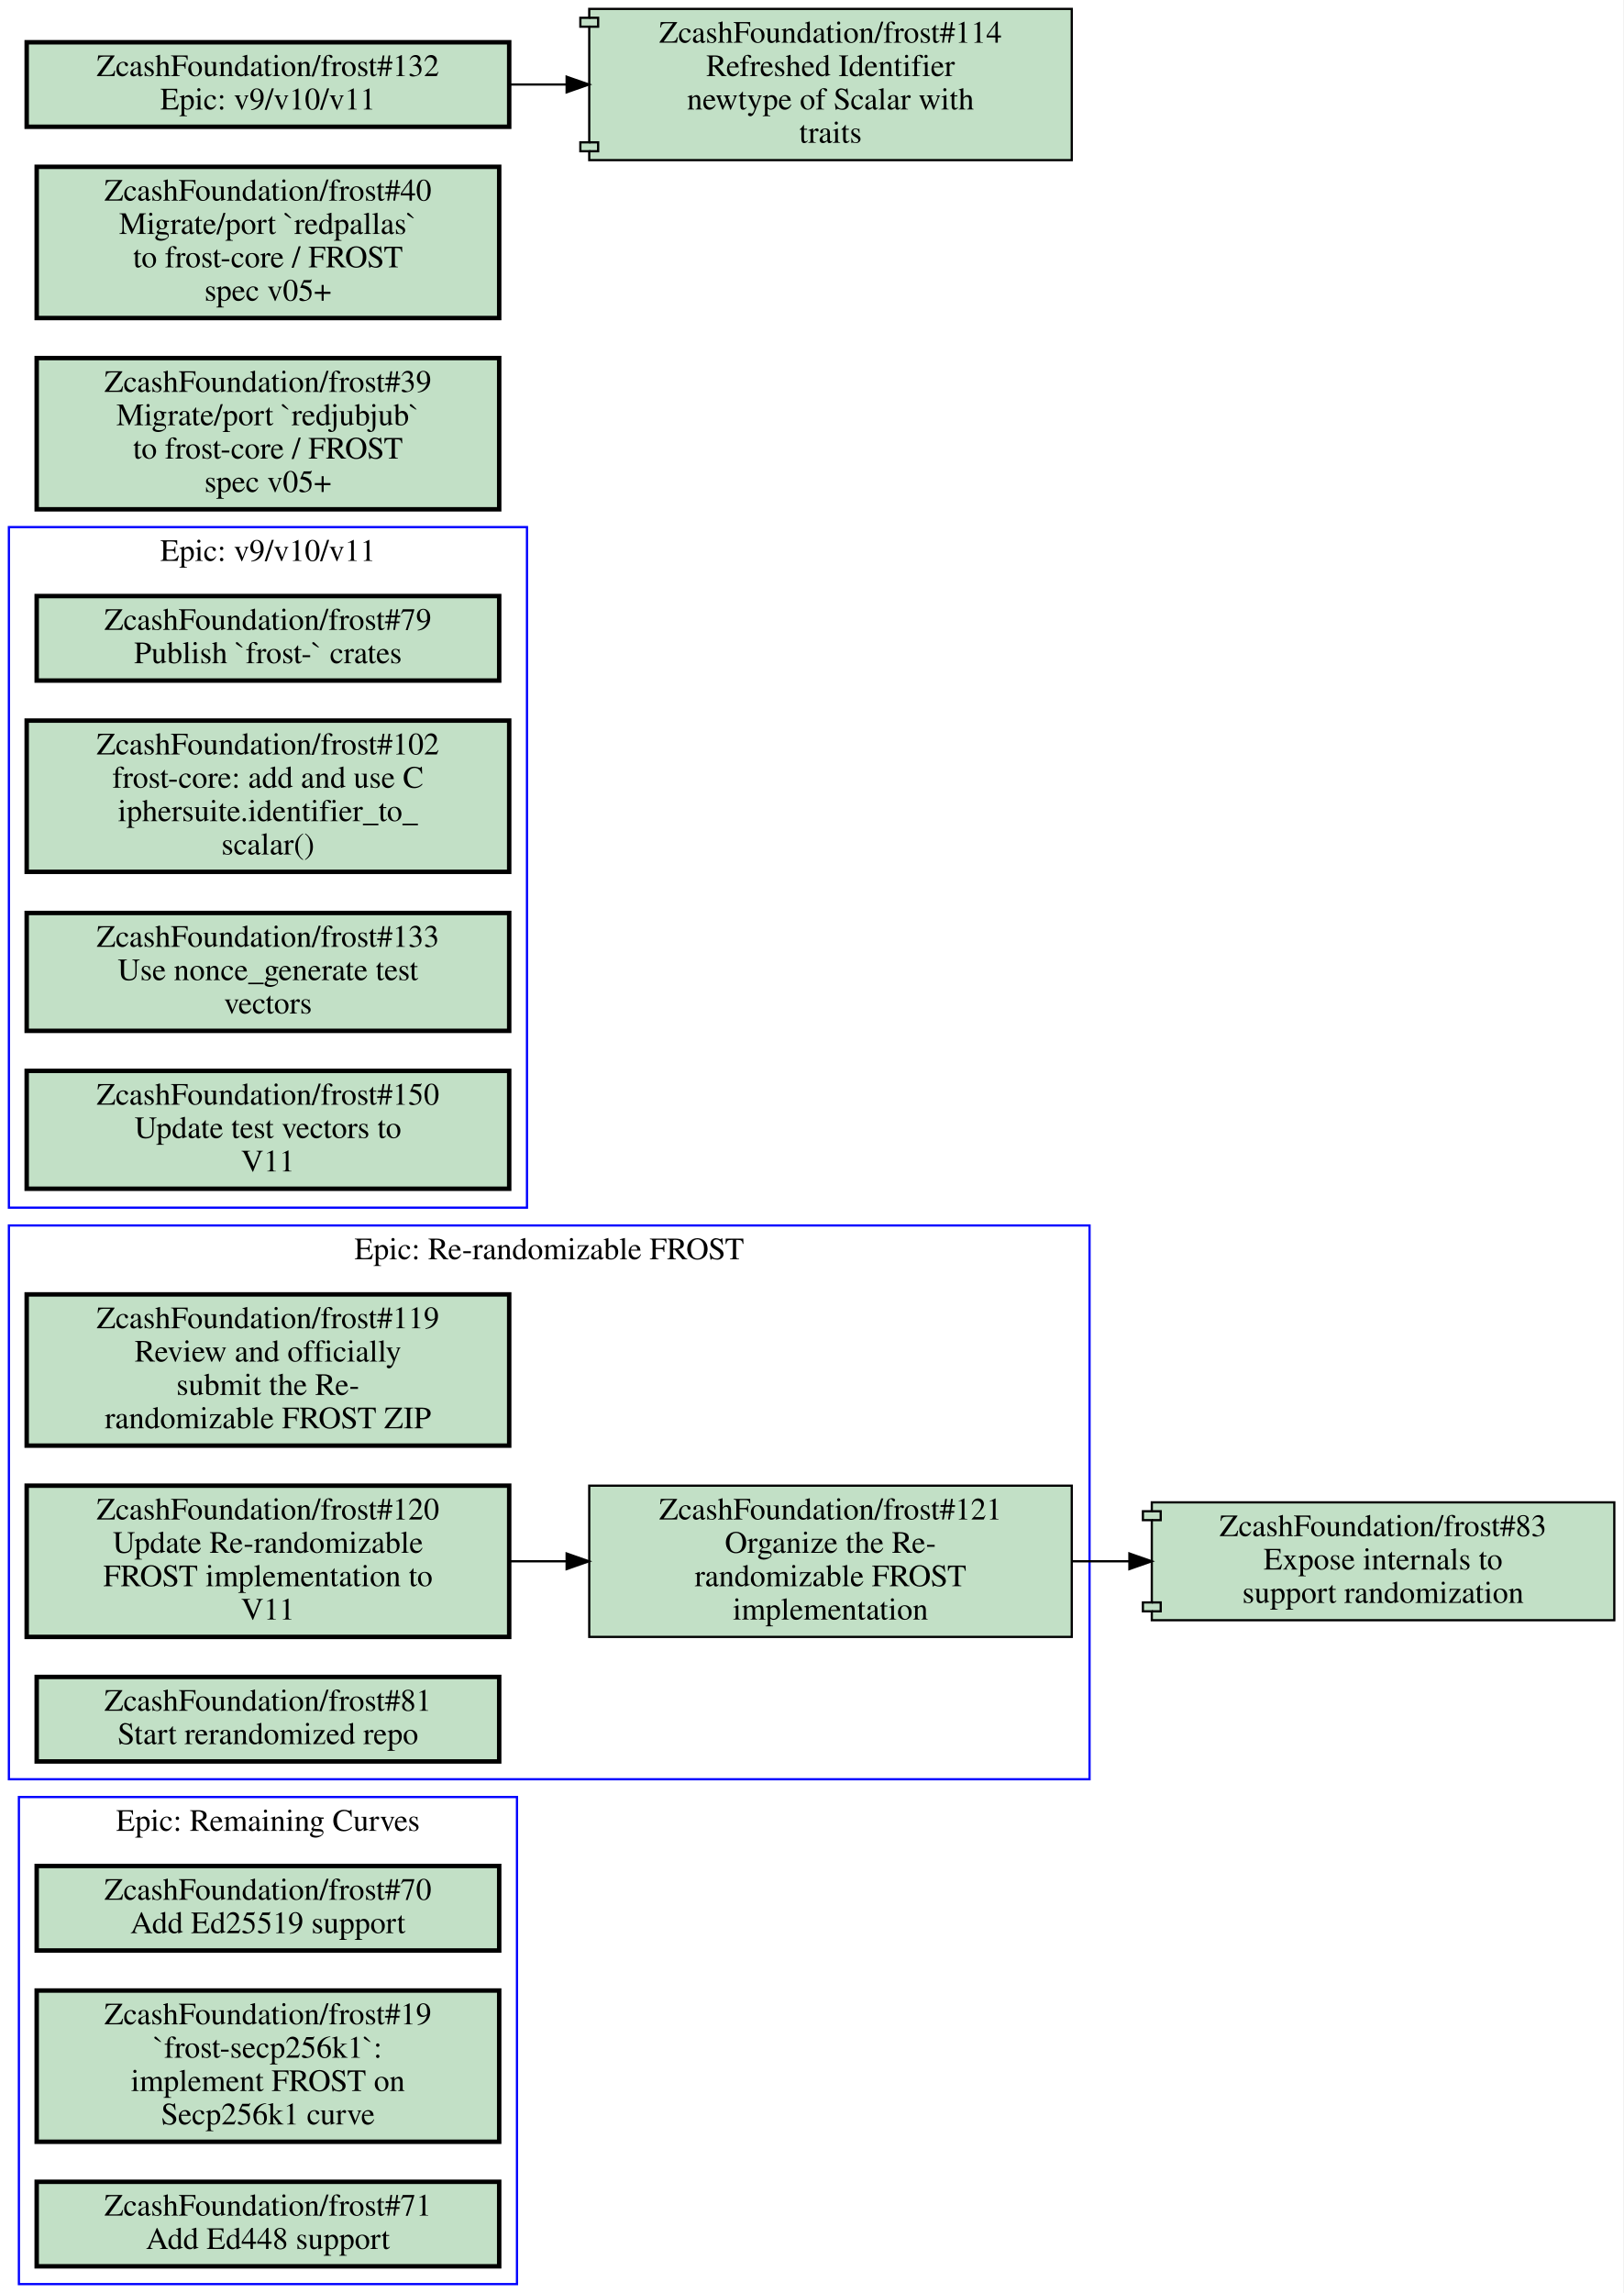
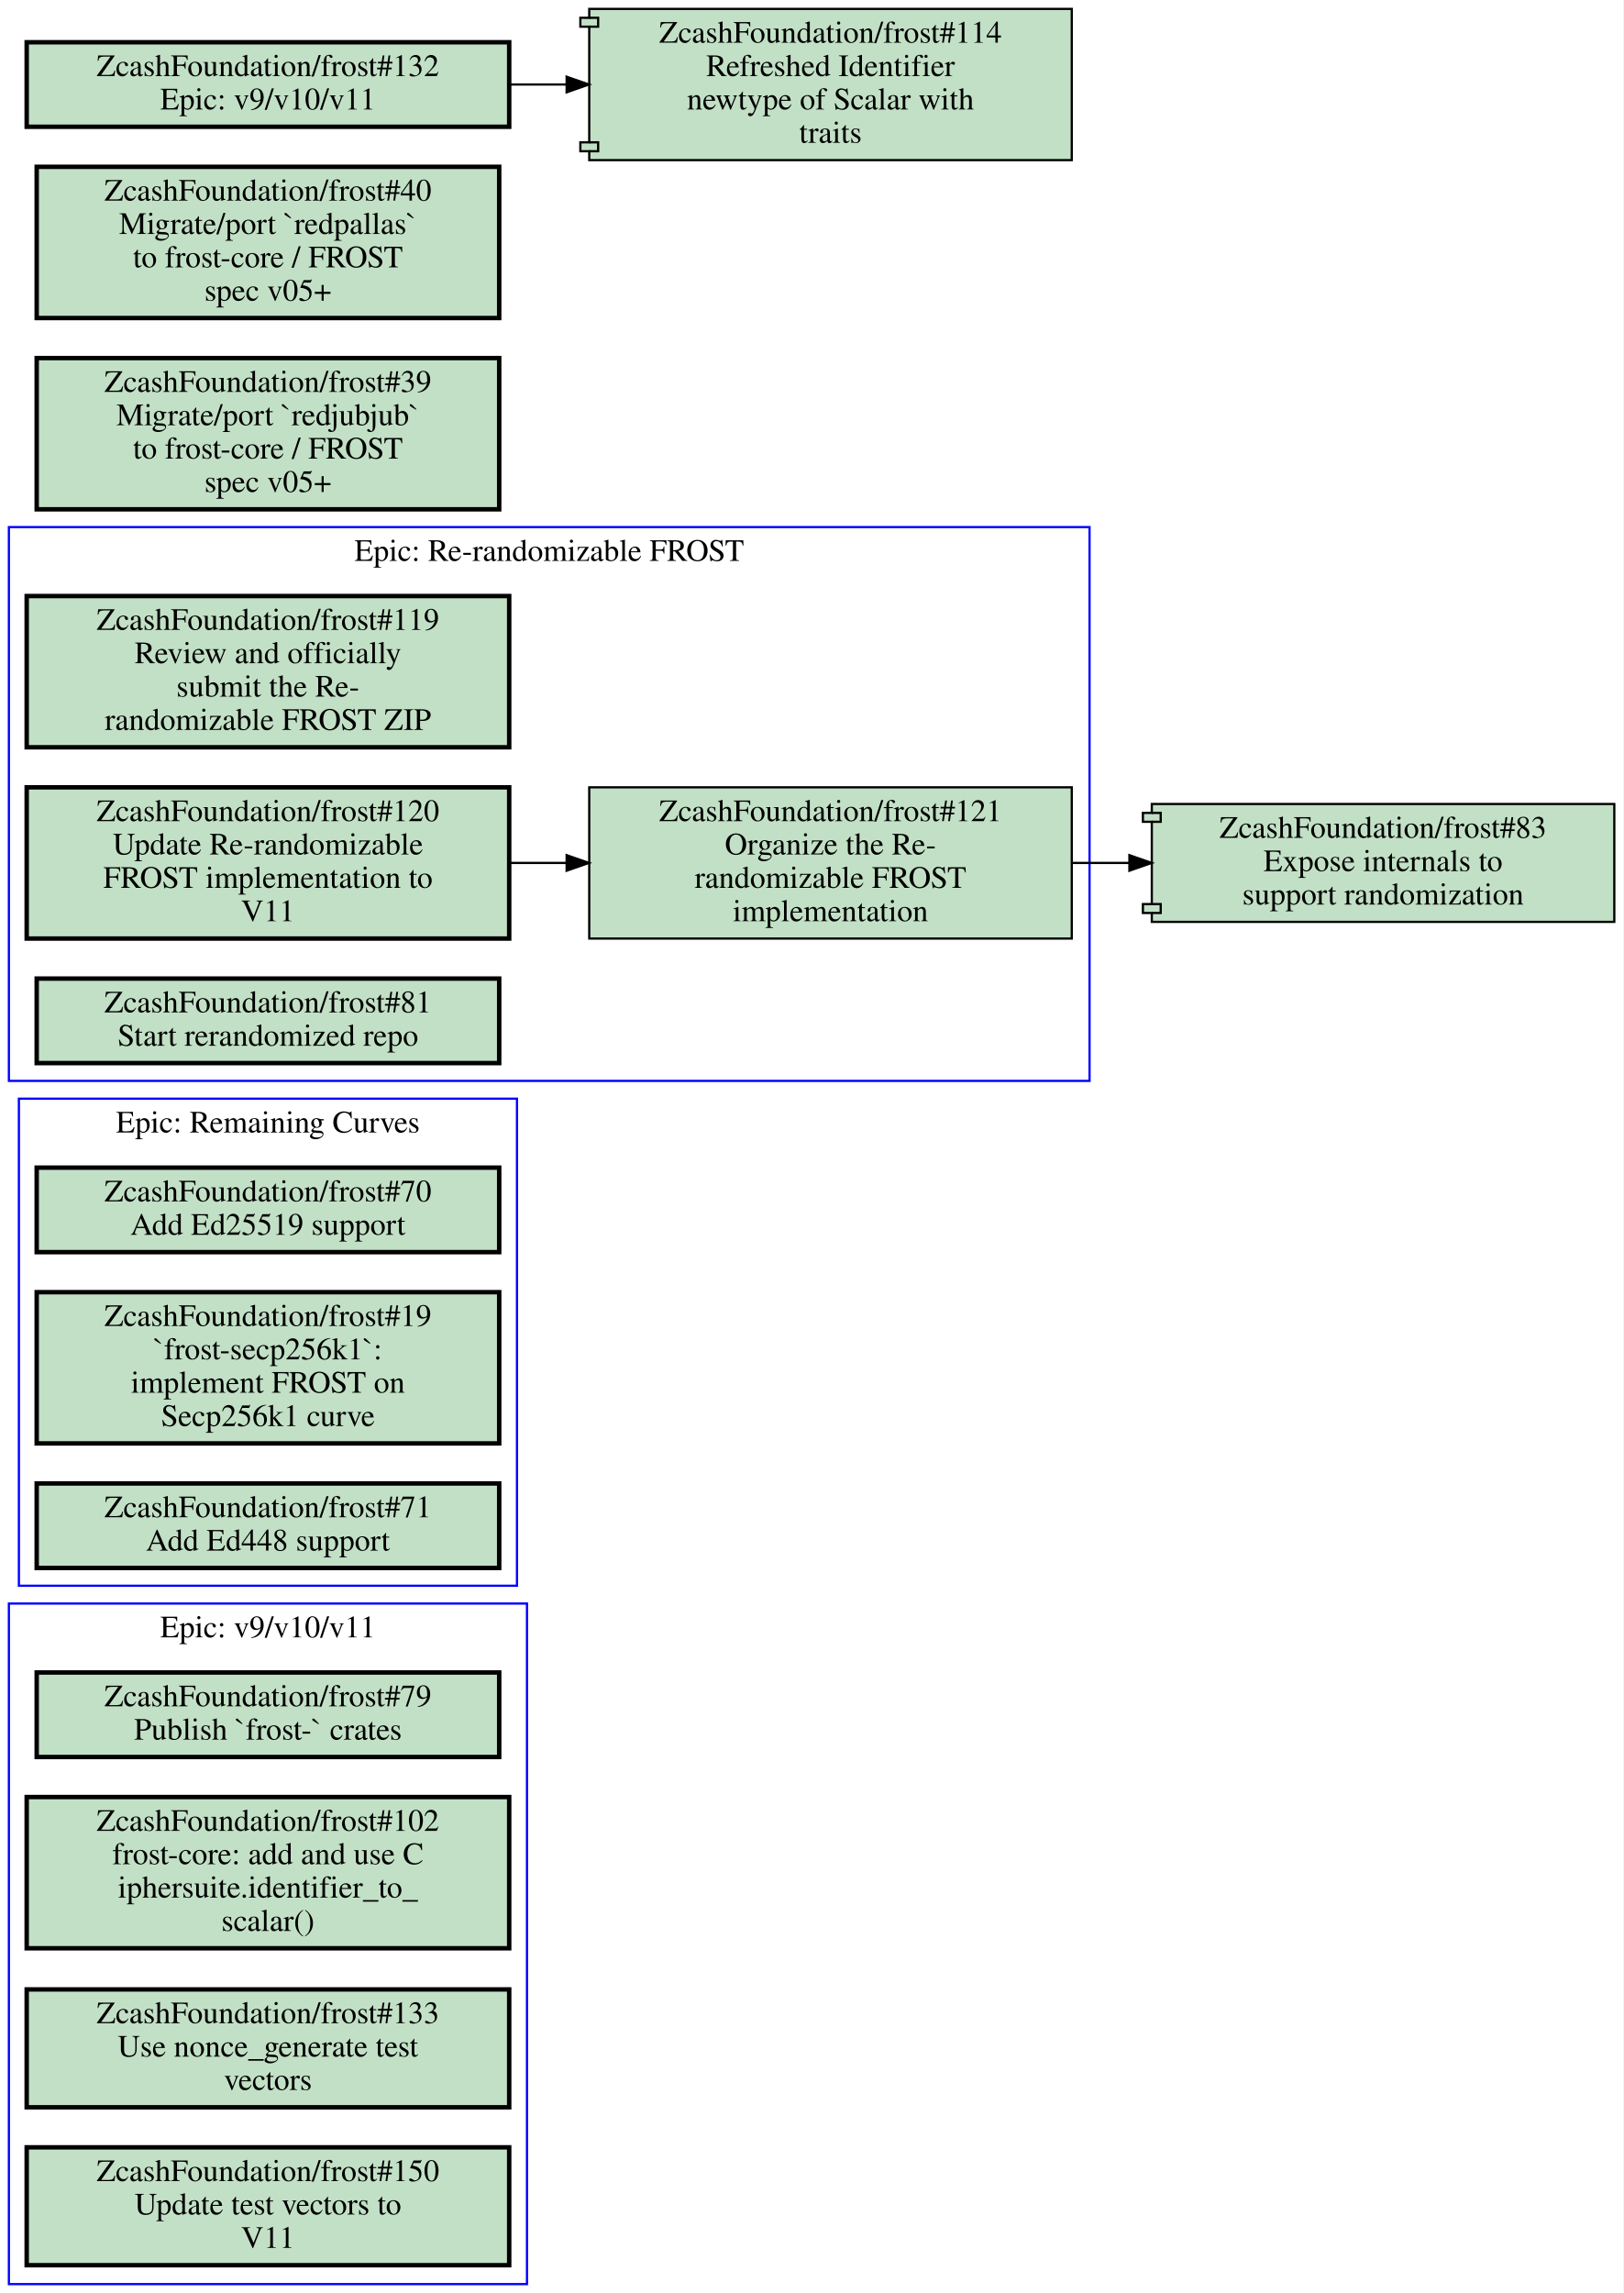
<svg xmlns="http://www.w3.org/2000/svg" xmlns:xlink="http://www.w3.org/1999/xlink" width="730pt" height="1031pt" viewBox="0.00 0.00 730.00 1031.00">
  <g id="graph0" class="graph" transform="scale(1 1) rotate(0) translate(4 1027)">
    <polygon fill="#ffffff" stroke="transparent" points="-4,4 -4,-1027 726,-1027 726,4 -4,4" />
    <g id="clust1" class="cluster">
-       <polygon fill="none" stroke="#0000ff" points="0,-227 0,-476 486,-476 486,-227 0,-227" />
-       <text text-anchor="middle" x="243" y="-460.8" font-family="Times,serif" font-size="14.00" fill="#000000">Epic: Re-randomizable FROST</text>
+       <polygon fill="none" stroke="#0000ff" points="4.5,-314 4.5,-533 228.5,-533 228.5,-314 4.5,-314" />
+       <text text-anchor="middle" x="116.5" y="-517.8" font-family="Times,serif" font-size="14.00" fill="#000000">Epic: Remaining Curves</text>
    </g>
    <g id="clust2" class="cluster">
-       <polygon fill="none" stroke="#0000ff" points="4.5,0 4.5,-219 228.5,-219 228.5,0 4.5,0" />
-       <text text-anchor="middle" x="116.5" y="-203.8" font-family="Times,serif" font-size="14.00" fill="#000000">Epic: Remaining Curves</text>
+       <polygon fill="none" stroke="#0000ff" points="0,-541 0,-790 486,-790 486,-541 0,-541" />
+       <text text-anchor="middle" x="243" y="-774.8" font-family="Times,serif" font-size="14.00" fill="#000000">Epic: Re-randomizable FROST</text>
    </g>
    <g id="clust3" class="cluster">
-       <polygon fill="none" stroke="#0000ff" points="0,-484 0,-790 233,-790 233,-484 0,-484" />
-       <text text-anchor="middle" x="116.5" y="-774.8" font-family="Times,serif" font-size="14.00" fill="#000000">Epic: v9/v10/v11</text>
+       <polygon fill="none" stroke="#0000ff" points="0,0 0,-306 233,-306 233,0 0,0" />
+       <text text-anchor="middle" x="116.5" y="-290.8" font-family="Times,serif" font-size="14.00" fill="#000000">Epic: v9/v10/v11</text>
    </g>
    <g id="node1" class="node open">
      <g id="a_node1">
-         <a xlink:href="https://github.com/ZcashFoundation/frost/issues/119" xlink:title="ZcashFoundation/frost#119&#10;Review and officially&#10;submit the Re-&#10;randomizable FROST ZIP" target="_blank">
-           <polygon fill="#c2e0c6" stroke="#000000" stroke-width="2" points="225,-445 8,-445 8,-377 225,-377 225,-445" />
-           <text text-anchor="middle" x="116.5" y="-429.8" font-family="Times,serif" font-size="14.00" fill="#000000">ZcashFoundation/frost#119</text>
-           <text text-anchor="middle" x="116.5" y="-414.8" font-family="Times,serif" font-size="14.00" fill="#000000">Review and officially</text>
-           <text text-anchor="middle" x="116.5" y="-399.8" font-family="Times,serif" font-size="14.00" fill="#000000">submit the Re-</text>
-           <text text-anchor="middle" x="116.5" y="-384.8" font-family="Times,serif" font-size="14.00" fill="#000000">randomizable FROST ZIP</text>
+         <a xlink:href="https://github.com/ZcashFoundation/frost/issues/70" xlink:title="ZcashFoundation/frost#70&#10;Add Ed25519 support" target="_blank">
+           <polygon fill="#c2e0c6" stroke="#000000" stroke-width="2" points="220.5,-502 12.5,-502 12.5,-464 220.5,-464 220.5,-502" />
+           <text text-anchor="middle" x="116.5" y="-486.8" font-family="Times,serif" font-size="14.00" fill="#000000">ZcashFoundation/frost#70</text>
+           <text text-anchor="middle" x="116.5" y="-471.8" font-family="Times,serif" font-size="14.00" fill="#000000">Add Ed25519 support</text>
        </a>
      </g>
    </g>
    <g id="node2" class="node open">
      <g id="a_node2">
-         <a xlink:href="https://github.com/ZcashFoundation/frost/issues/120" xlink:title="ZcashFoundation/frost#120&#10;Update Re-randomizable&#10;FROST implementation to&#10;V11" target="_blank">
-           <polygon fill="#c2e0c6" stroke="#000000" stroke-width="2" points="225,-359 8,-359 8,-291 225,-291 225,-359" />
-           <text text-anchor="middle" x="116.5" y="-343.8" font-family="Times,serif" font-size="14.00" fill="#000000">ZcashFoundation/frost#120</text>
-           <text text-anchor="middle" x="116.5" y="-328.8" font-family="Times,serif" font-size="14.00" fill="#000000">Update Re-randomizable</text>
-           <text text-anchor="middle" x="116.5" y="-313.8" font-family="Times,serif" font-size="14.00" fill="#000000">FROST implementation to</text>
-           <text text-anchor="middle" x="116.5" y="-298.8" font-family="Times,serif" font-size="14.00" fill="#000000">V11</text>
+         <a xlink:href="https://github.com/ZcashFoundation/frost/issues/19" xlink:title="ZcashFoundation/frost#19&#10;`frost-secp256k1`:&#10;implement FROST on&#10;Secp256k1 curve" target="_blank">
+           <polygon fill="#c2e0c6" stroke="#000000" stroke-width="2" points="220.5,-446 12.5,-446 12.5,-378 220.5,-378 220.5,-446" />
+           <text text-anchor="middle" x="116.5" y="-430.8" font-family="Times,serif" font-size="14.00" fill="#000000">ZcashFoundation/frost#19</text>
+           <text text-anchor="middle" x="116.5" y="-415.8" font-family="Times,serif" font-size="14.00" fill="#000000">`frost-secp256k1`:</text>
+           <text text-anchor="middle" x="116.5" y="-400.8" font-family="Times,serif" font-size="14.00" fill="#000000">implement FROST on</text>
+           <text text-anchor="middle" x="116.5" y="-385.8" font-family="Times,serif" font-size="14.00" fill="#000000">Secp256k1 curve</text>
        </a>
      </g>
    </g>
    <g id="node3" class="node open">
      <g id="a_node3">
-         <a xlink:href="https://github.com/ZcashFoundation/frost/issues/121" xlink:title="ZcashFoundation/frost#121&#10;Organize the Re-&#10;randomizable FROST&#10;implementation" target="_blank">
-           <polygon fill="#c2e0c6" stroke="#000000" points="478,-359 261,-359 261,-291 478,-291 478,-359" />
-           <text text-anchor="middle" x="369.5" y="-343.8" font-family="Times,serif" font-size="14.00" fill="#000000">ZcashFoundation/frost#121</text>
-           <text text-anchor="middle" x="369.5" y="-328.8" font-family="Times,serif" font-size="14.00" fill="#000000">Organize the Re-</text>
-           <text text-anchor="middle" x="369.5" y="-313.8" font-family="Times,serif" font-size="14.00" fill="#000000">randomizable FROST</text>
-           <text text-anchor="middle" x="369.5" y="-298.8" font-family="Times,serif" font-size="14.00" fill="#000000">implementation</text>
+         <a xlink:href="https://github.com/ZcashFoundation/frost/issues/71" xlink:title="ZcashFoundation/frost#71&#10;Add Ed448 support" target="_blank">
+           <polygon fill="#c2e0c6" stroke="#000000" stroke-width="2" points="220.5,-360 12.5,-360 12.5,-322 220.5,-322 220.5,-360" />
+           <text text-anchor="middle" x="116.5" y="-344.8" font-family="Times,serif" font-size="14.00" fill="#000000">ZcashFoundation/frost#71</text>
+           <text text-anchor="middle" x="116.5" y="-329.8" font-family="Times,serif" font-size="14.00" fill="#000000">Add Ed448 support</text>
        </a>
      </g>
    </g>
-     <g id="edge1" class="edge">
-       <path fill="none" stroke="#000000" d="M225.26,-325C233.64,-325 242.13,-325 250.57,-325" />
-       <polygon fill="#000000" stroke="#000000" points="250.83,-328.5 260.83,-325 250.83,-321.5 250.83,-328.5" />
-     </g>
-     <g id="node12" class="node open">
-       <g id="a_node12">
-         <a xlink:href="https://github.com/ZcashFoundation/frost/pull/83" xlink:title="ZcashFoundation/frost#83&#10;Expose internals to&#10;support randomization" target="_blank">
-           <polygon fill="#c2e0c6" stroke="#000000" points="722,-351.5 514,-351.5 514,-347.5 510,-347.5 510,-343.5 514,-343.5 514,-306.5 510,-306.5 510,-302.5 514,-302.5 514,-298.5 722,-298.5 722,-351.5" />
-           <polyline fill="none" stroke="#000000" points="514,-347.5 518,-347.5 518,-343.5 514,-343.5 " />
-           <polyline fill="none" stroke="#000000" points="514,-306.5 518,-306.5 518,-302.5 514,-302.5 " />
-           <text text-anchor="middle" x="618" y="-336.3" font-family="Times,serif" font-size="14.00" fill="#000000">ZcashFoundation/frost#83</text>
-           <text text-anchor="middle" x="618" y="-321.3" font-family="Times,serif" font-size="14.00" fill="#000000">Expose internals to</text>
-           <text text-anchor="middle" x="618" y="-306.3" font-family="Times,serif" font-size="14.00" fill="#000000">support randomization</text>
-         </a>
-       </g>
-     </g>
-     <g id="edge2" class="edge">
-       <path fill="none" stroke="#000000" d="M478.13,-325C486.68,-325 495.32,-325 503.9,-325" />
-       <polygon fill="#000000" stroke="#000000" points="503.92,-328.5 513.92,-325 503.92,-321.5 503.92,-328.5" />
-     </g>
    <g id="node4" class="node open">
      <g id="a_node4">
-         <a xlink:href="https://github.com/ZcashFoundation/frost/issues/81" xlink:title="ZcashFoundation/frost#81&#10;Start rerandomized repo" target="_blank">
-           <polygon fill="#c2e0c6" stroke="#000000" stroke-width="2" points="220.5,-273 12.5,-273 12.5,-235 220.5,-235 220.5,-273" />
-           <text text-anchor="middle" x="116.5" y="-257.8" font-family="Times,serif" font-size="14.00" fill="#000000">ZcashFoundation/frost#81</text>
-           <text text-anchor="middle" x="116.5" y="-242.8" font-family="Times,serif" font-size="14.00" fill="#000000">Start rerandomized repo</text>
+         <a xlink:href="https://github.com/ZcashFoundation/frost/issues/119" xlink:title="ZcashFoundation/frost#119&#10;Review and officially&#10;submit the Re-&#10;randomizable FROST ZIP" target="_blank">
+           <polygon fill="#c2e0c6" stroke="#000000" stroke-width="2" points="225,-759 8,-759 8,-691 225,-691 225,-759" />
+           <text text-anchor="middle" x="116.5" y="-743.8" font-family="Times,serif" font-size="14.00" fill="#000000">ZcashFoundation/frost#119</text>
+           <text text-anchor="middle" x="116.5" y="-728.8" font-family="Times,serif" font-size="14.00" fill="#000000">Review and officially</text>
+           <text text-anchor="middle" x="116.5" y="-713.8" font-family="Times,serif" font-size="14.00" fill="#000000">submit the Re-</text>
+           <text text-anchor="middle" x="116.5" y="-698.8" font-family="Times,serif" font-size="14.00" fill="#000000">randomizable FROST ZIP</text>
        </a>
      </g>
    </g>
    <g id="node5" class="node open">
      <g id="a_node5">
-         <a xlink:href="https://github.com/ZcashFoundation/frost/issues/70" xlink:title="ZcashFoundation/frost#70&#10;Add Ed25519 support" target="_blank">
-           <polygon fill="#c2e0c6" stroke="#000000" stroke-width="2" points="220.5,-188 12.5,-188 12.5,-150 220.5,-150 220.5,-188" />
-           <text text-anchor="middle" x="116.5" y="-172.8" font-family="Times,serif" font-size="14.00" fill="#000000">ZcashFoundation/frost#70</text>
-           <text text-anchor="middle" x="116.5" y="-157.8" font-family="Times,serif" font-size="14.00" fill="#000000">Add Ed25519 support</text>
+         <a xlink:href="https://github.com/ZcashFoundation/frost/issues/120" xlink:title="ZcashFoundation/frost#120&#10;Update Re-randomizable&#10;FROST implementation to&#10;V11" target="_blank">
+           <polygon fill="#c2e0c6" stroke="#000000" stroke-width="2" points="225,-673 8,-673 8,-605 225,-605 225,-673" />
+           <text text-anchor="middle" x="116.5" y="-657.8" font-family="Times,serif" font-size="14.00" fill="#000000">ZcashFoundation/frost#120</text>
+           <text text-anchor="middle" x="116.5" y="-642.8" font-family="Times,serif" font-size="14.00" fill="#000000">Update Re-randomizable</text>
+           <text text-anchor="middle" x="116.5" y="-627.8" font-family="Times,serif" font-size="14.00" fill="#000000">FROST implementation to</text>
+           <text text-anchor="middle" x="116.5" y="-612.8" font-family="Times,serif" font-size="14.00" fill="#000000">V11</text>
        </a>
      </g>
    </g>
    <g id="node6" class="node open">
      <g id="a_node6">
-         <a xlink:href="https://github.com/ZcashFoundation/frost/issues/19" xlink:title="ZcashFoundation/frost#19&#10;`frost-secp256k1`:&#10;implement FROST on&#10;Secp256k1 curve" target="_blank">
-           <polygon fill="#c2e0c6" stroke="#000000" stroke-width="2" points="220.5,-132 12.5,-132 12.5,-64 220.5,-64 220.5,-132" />
-           <text text-anchor="middle" x="116.5" y="-116.8" font-family="Times,serif" font-size="14.00" fill="#000000">ZcashFoundation/frost#19</text>
-           <text text-anchor="middle" x="116.5" y="-101.8" font-family="Times,serif" font-size="14.00" fill="#000000">`frost-secp256k1`:</text>
-           <text text-anchor="middle" x="116.5" y="-86.8" font-family="Times,serif" font-size="14.00" fill="#000000">implement FROST on</text>
-           <text text-anchor="middle" x="116.5" y="-71.8" font-family="Times,serif" font-size="14.00" fill="#000000">Secp256k1 curve</text>
+         <a xlink:href="https://github.com/ZcashFoundation/frost/issues/121" xlink:title="ZcashFoundation/frost#121&#10;Organize the Re-&#10;randomizable FROST&#10;implementation" target="_blank">
+           <polygon fill="#c2e0c6" stroke="#000000" points="478,-673 261,-673 261,-605 478,-605 478,-673" />
+           <text text-anchor="middle" x="369.5" y="-657.8" font-family="Times,serif" font-size="14.00" fill="#000000">ZcashFoundation/frost#121</text>
+           <text text-anchor="middle" x="369.5" y="-642.8" font-family="Times,serif" font-size="14.00" fill="#000000">Organize the Re-</text>
+           <text text-anchor="middle" x="369.5" y="-627.8" font-family="Times,serif" font-size="14.00" fill="#000000">randomizable FROST</text>
+           <text text-anchor="middle" x="369.5" y="-612.8" font-family="Times,serif" font-size="14.00" fill="#000000">implementation</text>
        </a>
      </g>
    </g>
+     <g id="edge1" class="edge">
+       <path fill="none" stroke="#000000" d="M225.26,-639C233.64,-639 242.13,-639 250.57,-639" />
+       <polygon fill="#000000" stroke="#000000" points="250.83,-642.5 260.83,-639 250.83,-635.5 250.83,-642.5" />
+     </g>
+     <g id="node12" class="node open">
+       <g id="a_node12">
+         <a xlink:href="https://github.com/ZcashFoundation/frost/pull/83" xlink:title="ZcashFoundation/frost#83&#10;Expose internals to&#10;support randomization" target="_blank">
+           <polygon fill="#c2e0c6" stroke="#000000" points="722,-665.5 514,-665.5 514,-661.5 510,-661.5 510,-657.5 514,-657.5 514,-620.5 510,-620.5 510,-616.5 514,-616.5 514,-612.5 722,-612.5 722,-665.5" />
+           <polyline fill="none" stroke="#000000" points="514,-661.5 518,-661.5 518,-657.5 514,-657.5 " />
+           <polyline fill="none" stroke="#000000" points="514,-620.5 518,-620.5 518,-616.5 514,-616.5 " />
+           <text text-anchor="middle" x="618" y="-650.3" font-family="Times,serif" font-size="14.00" fill="#000000">ZcashFoundation/frost#83</text>
+           <text text-anchor="middle" x="618" y="-635.3" font-family="Times,serif" font-size="14.00" fill="#000000">Expose internals to</text>
+           <text text-anchor="middle" x="618" y="-620.3" font-family="Times,serif" font-size="14.00" fill="#000000">support randomization</text>
+         </a>
+       </g>
+     </g>
+     <g id="edge2" class="edge">
+       <path fill="none" stroke="#000000" d="M478.13,-639C486.68,-639 495.32,-639 503.9,-639" />
+       <polygon fill="#000000" stroke="#000000" points="503.92,-642.5 513.92,-639 503.92,-635.5 503.92,-642.5" />
+     </g>
    <g id="node7" class="node open">
      <g id="a_node7">
-         <a xlink:href="https://github.com/ZcashFoundation/frost/issues/71" xlink:title="ZcashFoundation/frost#71&#10;Add Ed448 support" target="_blank">
-           <polygon fill="#c2e0c6" stroke="#000000" stroke-width="2" points="220.5,-46 12.5,-46 12.5,-8 220.5,-8 220.5,-46" />
-           <text text-anchor="middle" x="116.5" y="-30.8" font-family="Times,serif" font-size="14.00" fill="#000000">ZcashFoundation/frost#71</text>
-           <text text-anchor="middle" x="116.5" y="-15.8" font-family="Times,serif" font-size="14.00" fill="#000000">Add Ed448 support</text>
+         <a xlink:href="https://github.com/ZcashFoundation/frost/issues/81" xlink:title="ZcashFoundation/frost#81&#10;Start rerandomized repo" target="_blank">
+           <polygon fill="#c2e0c6" stroke="#000000" stroke-width="2" points="220.5,-587 12.5,-587 12.5,-549 220.5,-549 220.5,-587" />
+           <text text-anchor="middle" x="116.5" y="-571.8" font-family="Times,serif" font-size="14.00" fill="#000000">ZcashFoundation/frost#81</text>
+           <text text-anchor="middle" x="116.5" y="-556.8" font-family="Times,serif" font-size="14.00" fill="#000000">Start rerandomized repo</text>
        </a>
      </g>
    </g>
    <g id="node8" class="node open">
      <g id="a_node8">
        <a xlink:href="https://github.com/ZcashFoundation/frost/issues/79" xlink:title="ZcashFoundation/frost#79&#10;Publish `frost-` crates" target="_blank">
-           <polygon fill="#c2e0c6" stroke="#000000" stroke-width="2" points="220.5,-759 12.5,-759 12.5,-721 220.5,-721 220.5,-759" />
-           <text text-anchor="middle" x="116.5" y="-743.8" font-family="Times,serif" font-size="14.00" fill="#000000">ZcashFoundation/frost#79</text>
-           <text text-anchor="middle" x="116.5" y="-728.8" font-family="Times,serif" font-size="14.00" fill="#000000">Publish `frost-` crates</text>
+           <polygon fill="#c2e0c6" stroke="#000000" stroke-width="2" points="220.5,-275 12.5,-275 12.5,-237 220.5,-237 220.5,-275" />
+           <text text-anchor="middle" x="116.5" y="-259.8" font-family="Times,serif" font-size="14.00" fill="#000000">ZcashFoundation/frost#79</text>
+           <text text-anchor="middle" x="116.5" y="-244.8" font-family="Times,serif" font-size="14.00" fill="#000000">Publish `frost-` crates</text>
        </a>
      </g>
    </g>
    <g id="node9" class="node open">
      <g id="a_node9">
        <a xlink:href="https://github.com/ZcashFoundation/frost/issues/102" xlink:title="ZcashFoundation/frost#102&#10;frost-core: add and use C&#10;iphersuite.identifier_to_&#10;scalar()" target="_blank">
-           <polygon fill="#c2e0c6" stroke="#000000" stroke-width="2" points="225,-703 8,-703 8,-635 225,-635 225,-703" />
-           <text text-anchor="middle" x="116.5" y="-687.8" font-family="Times,serif" font-size="14.00" fill="#000000">ZcashFoundation/frost#102</text>
-           <text text-anchor="middle" x="116.5" y="-672.8" font-family="Times,serif" font-size="14.00" fill="#000000">frost-core: add and use C</text>
-           <text text-anchor="middle" x="116.5" y="-657.8" font-family="Times,serif" font-size="14.00" fill="#000000">iphersuite.identifier_to_</text>
-           <text text-anchor="middle" x="116.5" y="-642.8" font-family="Times,serif" font-size="14.00" fill="#000000">scalar()</text>
+           <polygon fill="#c2e0c6" stroke="#000000" stroke-width="2" points="225,-219 8,-219 8,-151 225,-151 225,-219" />
+           <text text-anchor="middle" x="116.5" y="-203.8" font-family="Times,serif" font-size="14.00" fill="#000000">ZcashFoundation/frost#102</text>
+           <text text-anchor="middle" x="116.5" y="-188.8" font-family="Times,serif" font-size="14.00" fill="#000000">frost-core: add and use C</text>
+           <text text-anchor="middle" x="116.5" y="-173.8" font-family="Times,serif" font-size="14.00" fill="#000000">iphersuite.identifier_to_</text>
+           <text text-anchor="middle" x="116.5" y="-158.8" font-family="Times,serif" font-size="14.00" fill="#000000">scalar()</text>
        </a>
      </g>
    </g>
    <g id="node10" class="node open">
      <g id="a_node10">
        <a xlink:href="https://github.com/ZcashFoundation/frost/issues/133" xlink:title="ZcashFoundation/frost#133&#10;Use nonce_generate test&#10;vectors" target="_blank">
-           <polygon fill="#c2e0c6" stroke="#000000" stroke-width="2" points="225,-616.5 8,-616.5 8,-563.5 225,-563.5 225,-616.5" />
-           <text text-anchor="middle" x="116.5" y="-601.3" font-family="Times,serif" font-size="14.00" fill="#000000">ZcashFoundation/frost#133</text>
-           <text text-anchor="middle" x="116.5" y="-586.3" font-family="Times,serif" font-size="14.00" fill="#000000">Use nonce_generate test</text>
-           <text text-anchor="middle" x="116.5" y="-571.3" font-family="Times,serif" font-size="14.00" fill="#000000">vectors</text>
+           <polygon fill="#c2e0c6" stroke="#000000" stroke-width="2" points="225,-132.5 8,-132.5 8,-79.5 225,-79.5 225,-132.5" />
+           <text text-anchor="middle" x="116.5" y="-117.3" font-family="Times,serif" font-size="14.00" fill="#000000">ZcashFoundation/frost#133</text>
+           <text text-anchor="middle" x="116.5" y="-102.3" font-family="Times,serif" font-size="14.00" fill="#000000">Use nonce_generate test</text>
+           <text text-anchor="middle" x="116.5" y="-87.3" font-family="Times,serif" font-size="14.00" fill="#000000">vectors</text>
        </a>
      </g>
    </g>
    <g id="node11" class="node open">
      <g id="a_node11">
        <a xlink:href="https://github.com/ZcashFoundation/frost/issues/150" xlink:title="ZcashFoundation/frost#150&#10;Update test vectors to&#10;V11" target="_blank">
-           <polygon fill="#c2e0c6" stroke="#000000" stroke-width="2" points="225,-545.5 8,-545.5 8,-492.5 225,-492.5 225,-545.5" />
-           <text text-anchor="middle" x="116.5" y="-530.3" font-family="Times,serif" font-size="14.00" fill="#000000">ZcashFoundation/frost#150</text>
-           <text text-anchor="middle" x="116.5" y="-515.3" font-family="Times,serif" font-size="14.00" fill="#000000">Update test vectors to</text>
-           <text text-anchor="middle" x="116.5" y="-500.3" font-family="Times,serif" font-size="14.00" fill="#000000">V11</text>
+           <polygon fill="#c2e0c6" stroke="#000000" stroke-width="2" points="225,-61.5 8,-61.5 8,-8.5 225,-8.5 225,-61.5" />
+           <text text-anchor="middle" x="116.5" y="-46.3" font-family="Times,serif" font-size="14.00" fill="#000000">ZcashFoundation/frost#150</text>
+           <text text-anchor="middle" x="116.5" y="-31.3" font-family="Times,serif" font-size="14.00" fill="#000000">Update test vectors to</text>
+           <text text-anchor="middle" x="116.5" y="-16.3" font-family="Times,serif" font-size="14.00" fill="#000000">V11</text>
        </a>
      </g>
    </g>
    <g id="node13" class="node open">
      <g id="a_node13">
        <a xlink:href="https://github.com/ZcashFoundation/frost/issues/39" xlink:title="ZcashFoundation/frost#39&#10;Migrate/port `redjubjub`&#10;to frost-core / FROST&#10;spec v05+" target="_blank">
          <polygon fill="#c2e0c6" stroke="#000000" stroke-width="2" points="220.5,-866 12.5,-866 12.5,-798 220.5,-798 220.5,-866" />
          <text text-anchor="middle" x="116.5" y="-850.8" font-family="Times,serif" font-size="14.00" fill="#000000">ZcashFoundation/frost#39</text>
          <text text-anchor="middle" x="116.5" y="-835.8" font-family="Times,serif" font-size="14.00" fill="#000000">Migrate/port `redjubjub`</text>
          <text text-anchor="middle" x="116.5" y="-820.8" font-family="Times,serif" font-size="14.00" fill="#000000">to frost-core / FROST</text>
          <text text-anchor="middle" x="116.5" y="-805.8" font-family="Times,serif" font-size="14.00" fill="#000000">spec v05+</text>
        </a>
      </g>
    </g>
    <g id="node14" class="node open">
      <g id="a_node14">
        <a xlink:href="https://github.com/ZcashFoundation/frost/issues/40" xlink:title="ZcashFoundation/frost#40&#10;Migrate/port `redpallas`&#10;to frost-core / FROST&#10;spec v05+" target="_blank">
          <polygon fill="#c2e0c6" stroke="#000000" stroke-width="2" points="220.5,-952 12.5,-952 12.5,-884 220.5,-884 220.5,-952" />
          <text text-anchor="middle" x="116.5" y="-936.8" font-family="Times,serif" font-size="14.00" fill="#000000">ZcashFoundation/frost#40</text>
          <text text-anchor="middle" x="116.5" y="-921.8" font-family="Times,serif" font-size="14.00" fill="#000000">Migrate/port `redpallas`</text>
          <text text-anchor="middle" x="116.5" y="-906.8" font-family="Times,serif" font-size="14.00" fill="#000000">to frost-core / FROST</text>
          <text text-anchor="middle" x="116.5" y="-891.8" font-family="Times,serif" font-size="14.00" fill="#000000">spec v05+</text>
        </a>
      </g>
    </g>
    <g id="node15" class="node open">
      <g id="a_node15">
        <a xlink:href="https://github.com/ZcashFoundation/frost/issues/132" xlink:title="ZcashFoundation/frost#132&#10;Epic: v9/v10/v11" target="_blank">
          <polygon fill="#c2e0c6" stroke="#000000" stroke-width="2" points="225,-1008 8,-1008 8,-970 225,-970 225,-1008" />
          <text text-anchor="middle" x="116.5" y="-992.8" font-family="Times,serif" font-size="14.00" fill="#000000">ZcashFoundation/frost#132</text>
          <text text-anchor="middle" x="116.5" y="-977.8" font-family="Times,serif" font-size="14.00" fill="#000000">Epic: v9/v10/v11</text>
        </a>
      </g>
    </g>
    <g id="node16" class="node open">
      <g id="a_node16">
        <a xlink:href="https://github.com/ZcashFoundation/frost/pull/114" xlink:title="ZcashFoundation/frost#114&#10;Refreshed Identifier&#10;newtype of Scalar with&#10;traits" target="_blank">
          <polygon fill="#c2e0c6" stroke="#000000" points="478,-1023 261,-1023 261,-1019 257,-1019 257,-1015 261,-1015 261,-963 257,-963 257,-959 261,-959 261,-955 478,-955 478,-1023" />
          <polyline fill="none" stroke="#000000" points="261,-1019 265,-1019 265,-1015 261,-1015 " />
          <polyline fill="none" stroke="#000000" points="261,-963 265,-963 265,-959 261,-959 " />
          <text text-anchor="middle" x="369.5" y="-1007.8" font-family="Times,serif" font-size="14.00" fill="#000000">ZcashFoundation/frost#114</text>
          <text text-anchor="middle" x="369.5" y="-992.8" font-family="Times,serif" font-size="14.00" fill="#000000">Refreshed Identifier</text>
          <text text-anchor="middle" x="369.5" y="-977.8" font-family="Times,serif" font-size="14.00" fill="#000000">newtype of Scalar with</text>
          <text text-anchor="middle" x="369.5" y="-962.8" font-family="Times,serif" font-size="14.00" fill="#000000">traits</text>
        </a>
      </g>
    </g>
    <g id="edge3" class="edge">
      <path fill="none" stroke="#000000" d="M225.26,-989C233.64,-989 242.13,-989 250.57,-989" />
      <polygon fill="#000000" stroke="#000000" points="250.83,-992.5 260.83,-989 250.83,-985.5 250.83,-992.5" />
    </g>
  </g>
</svg>
